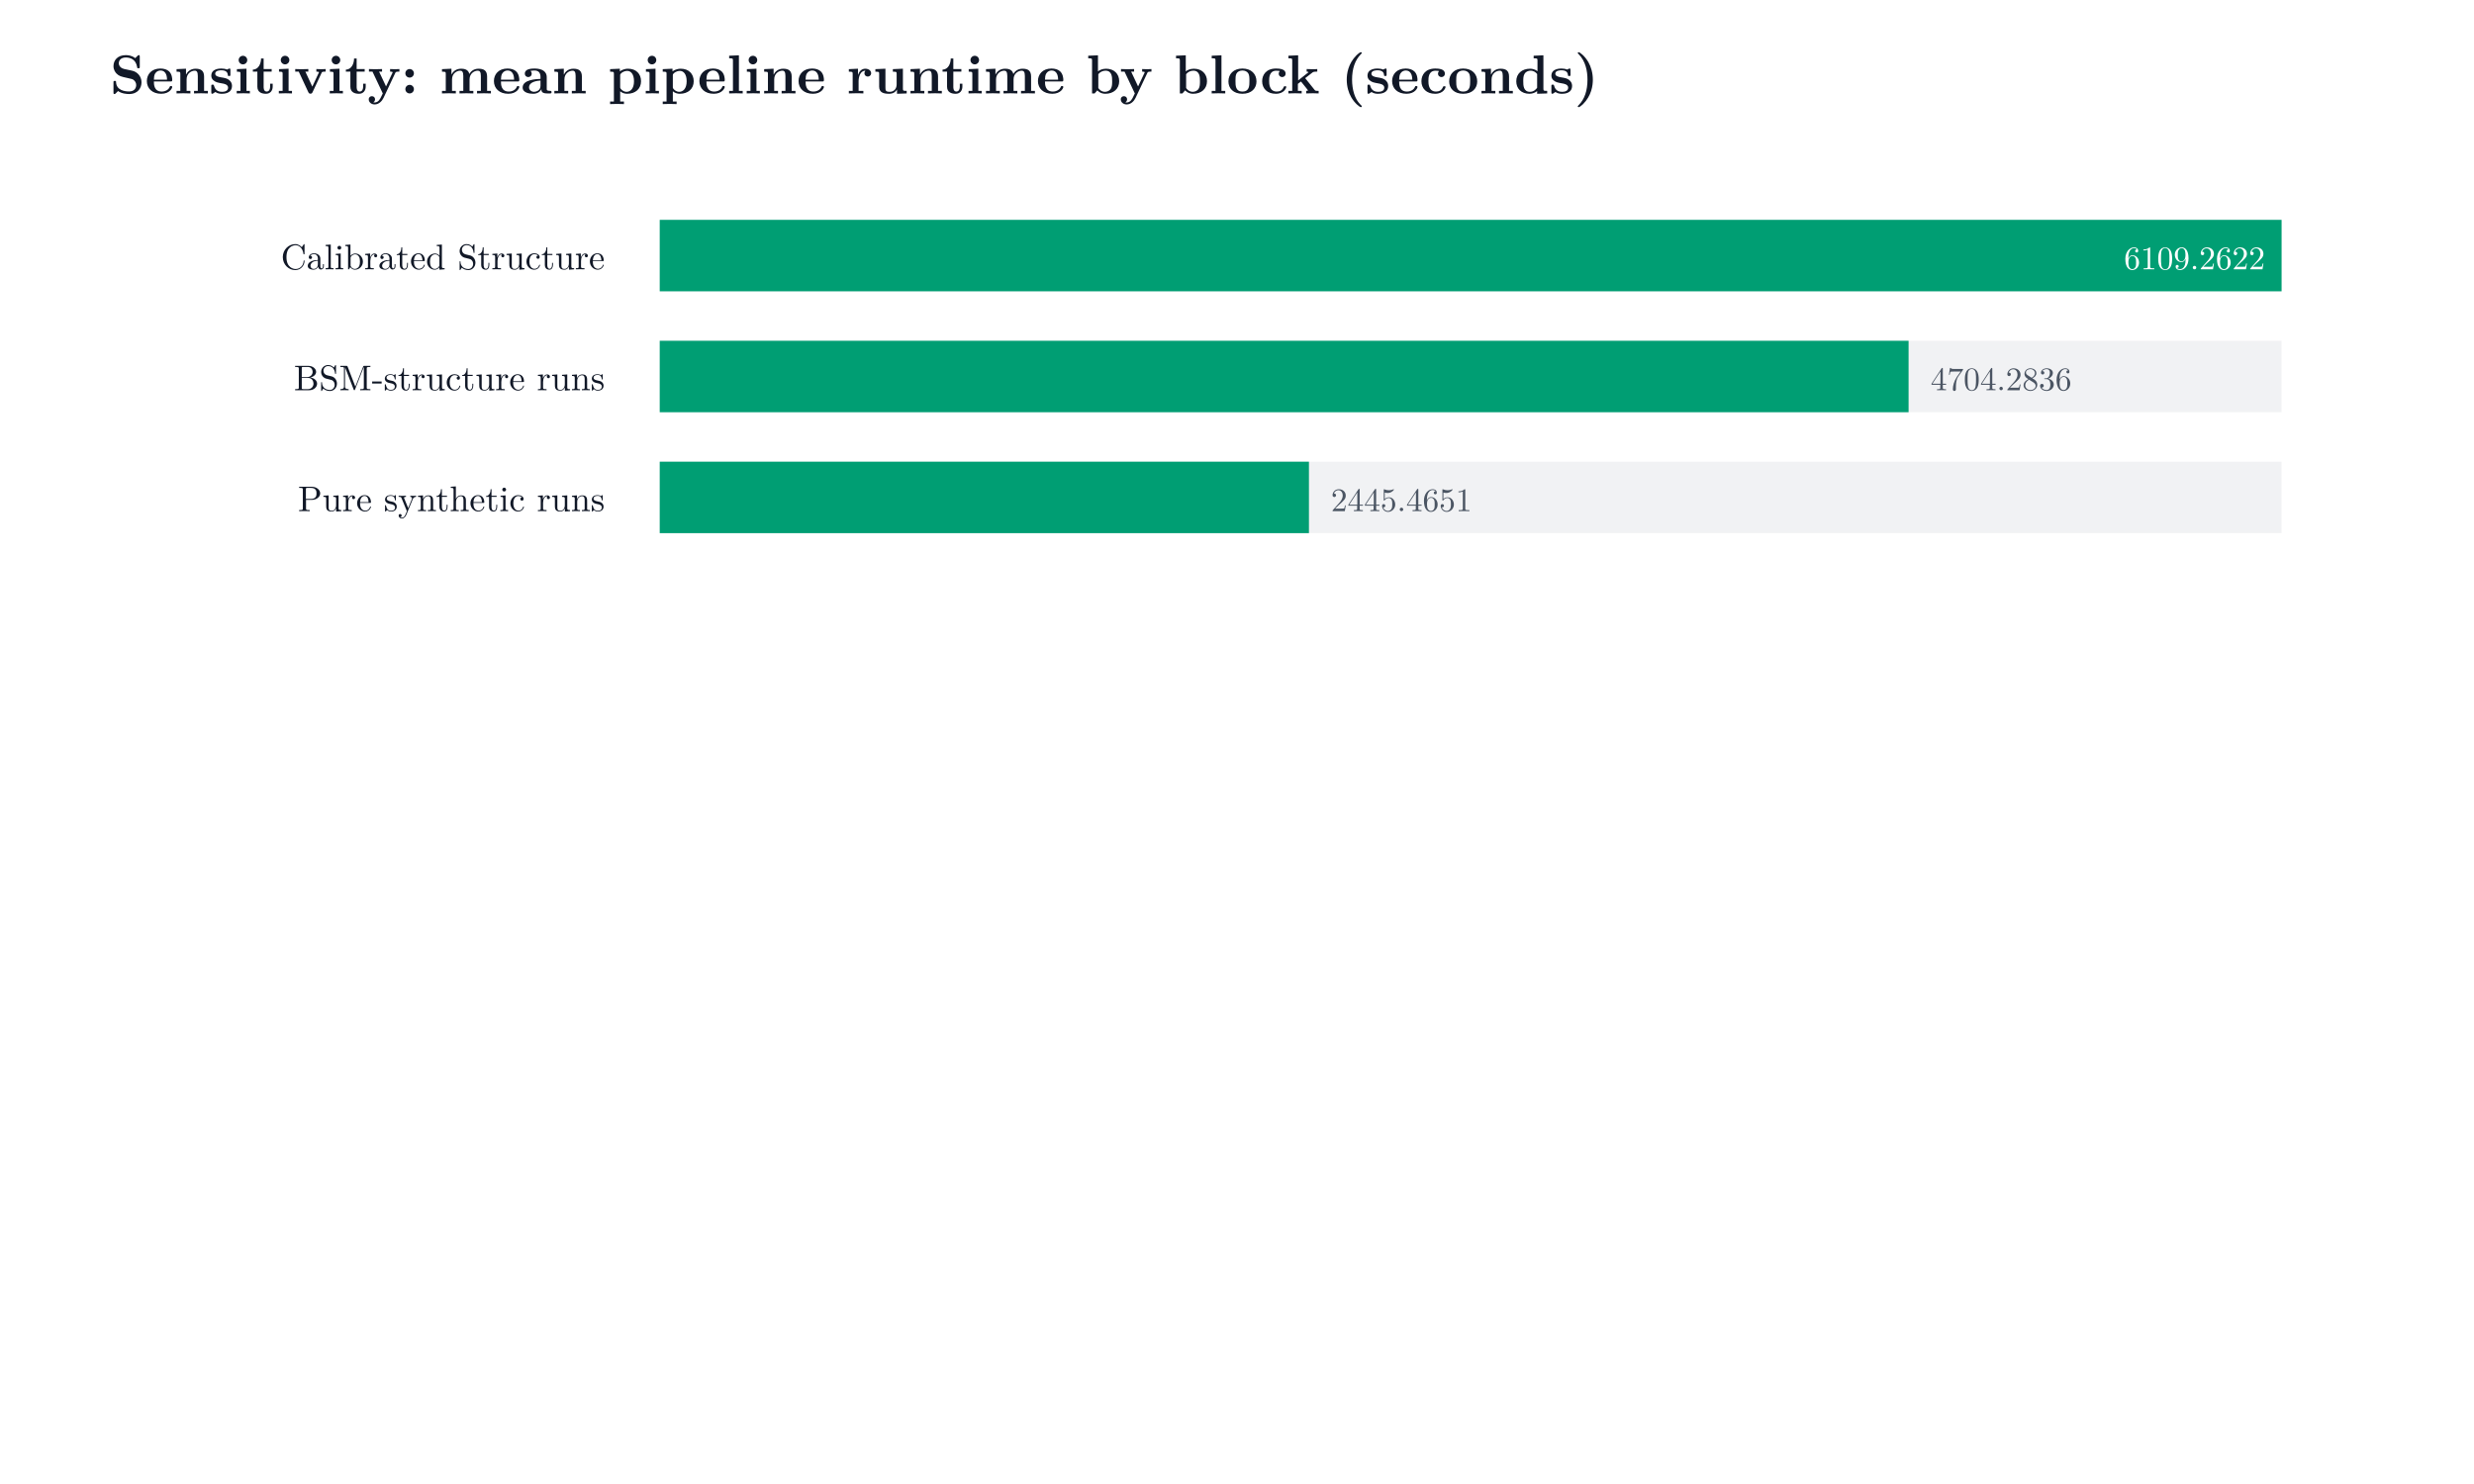
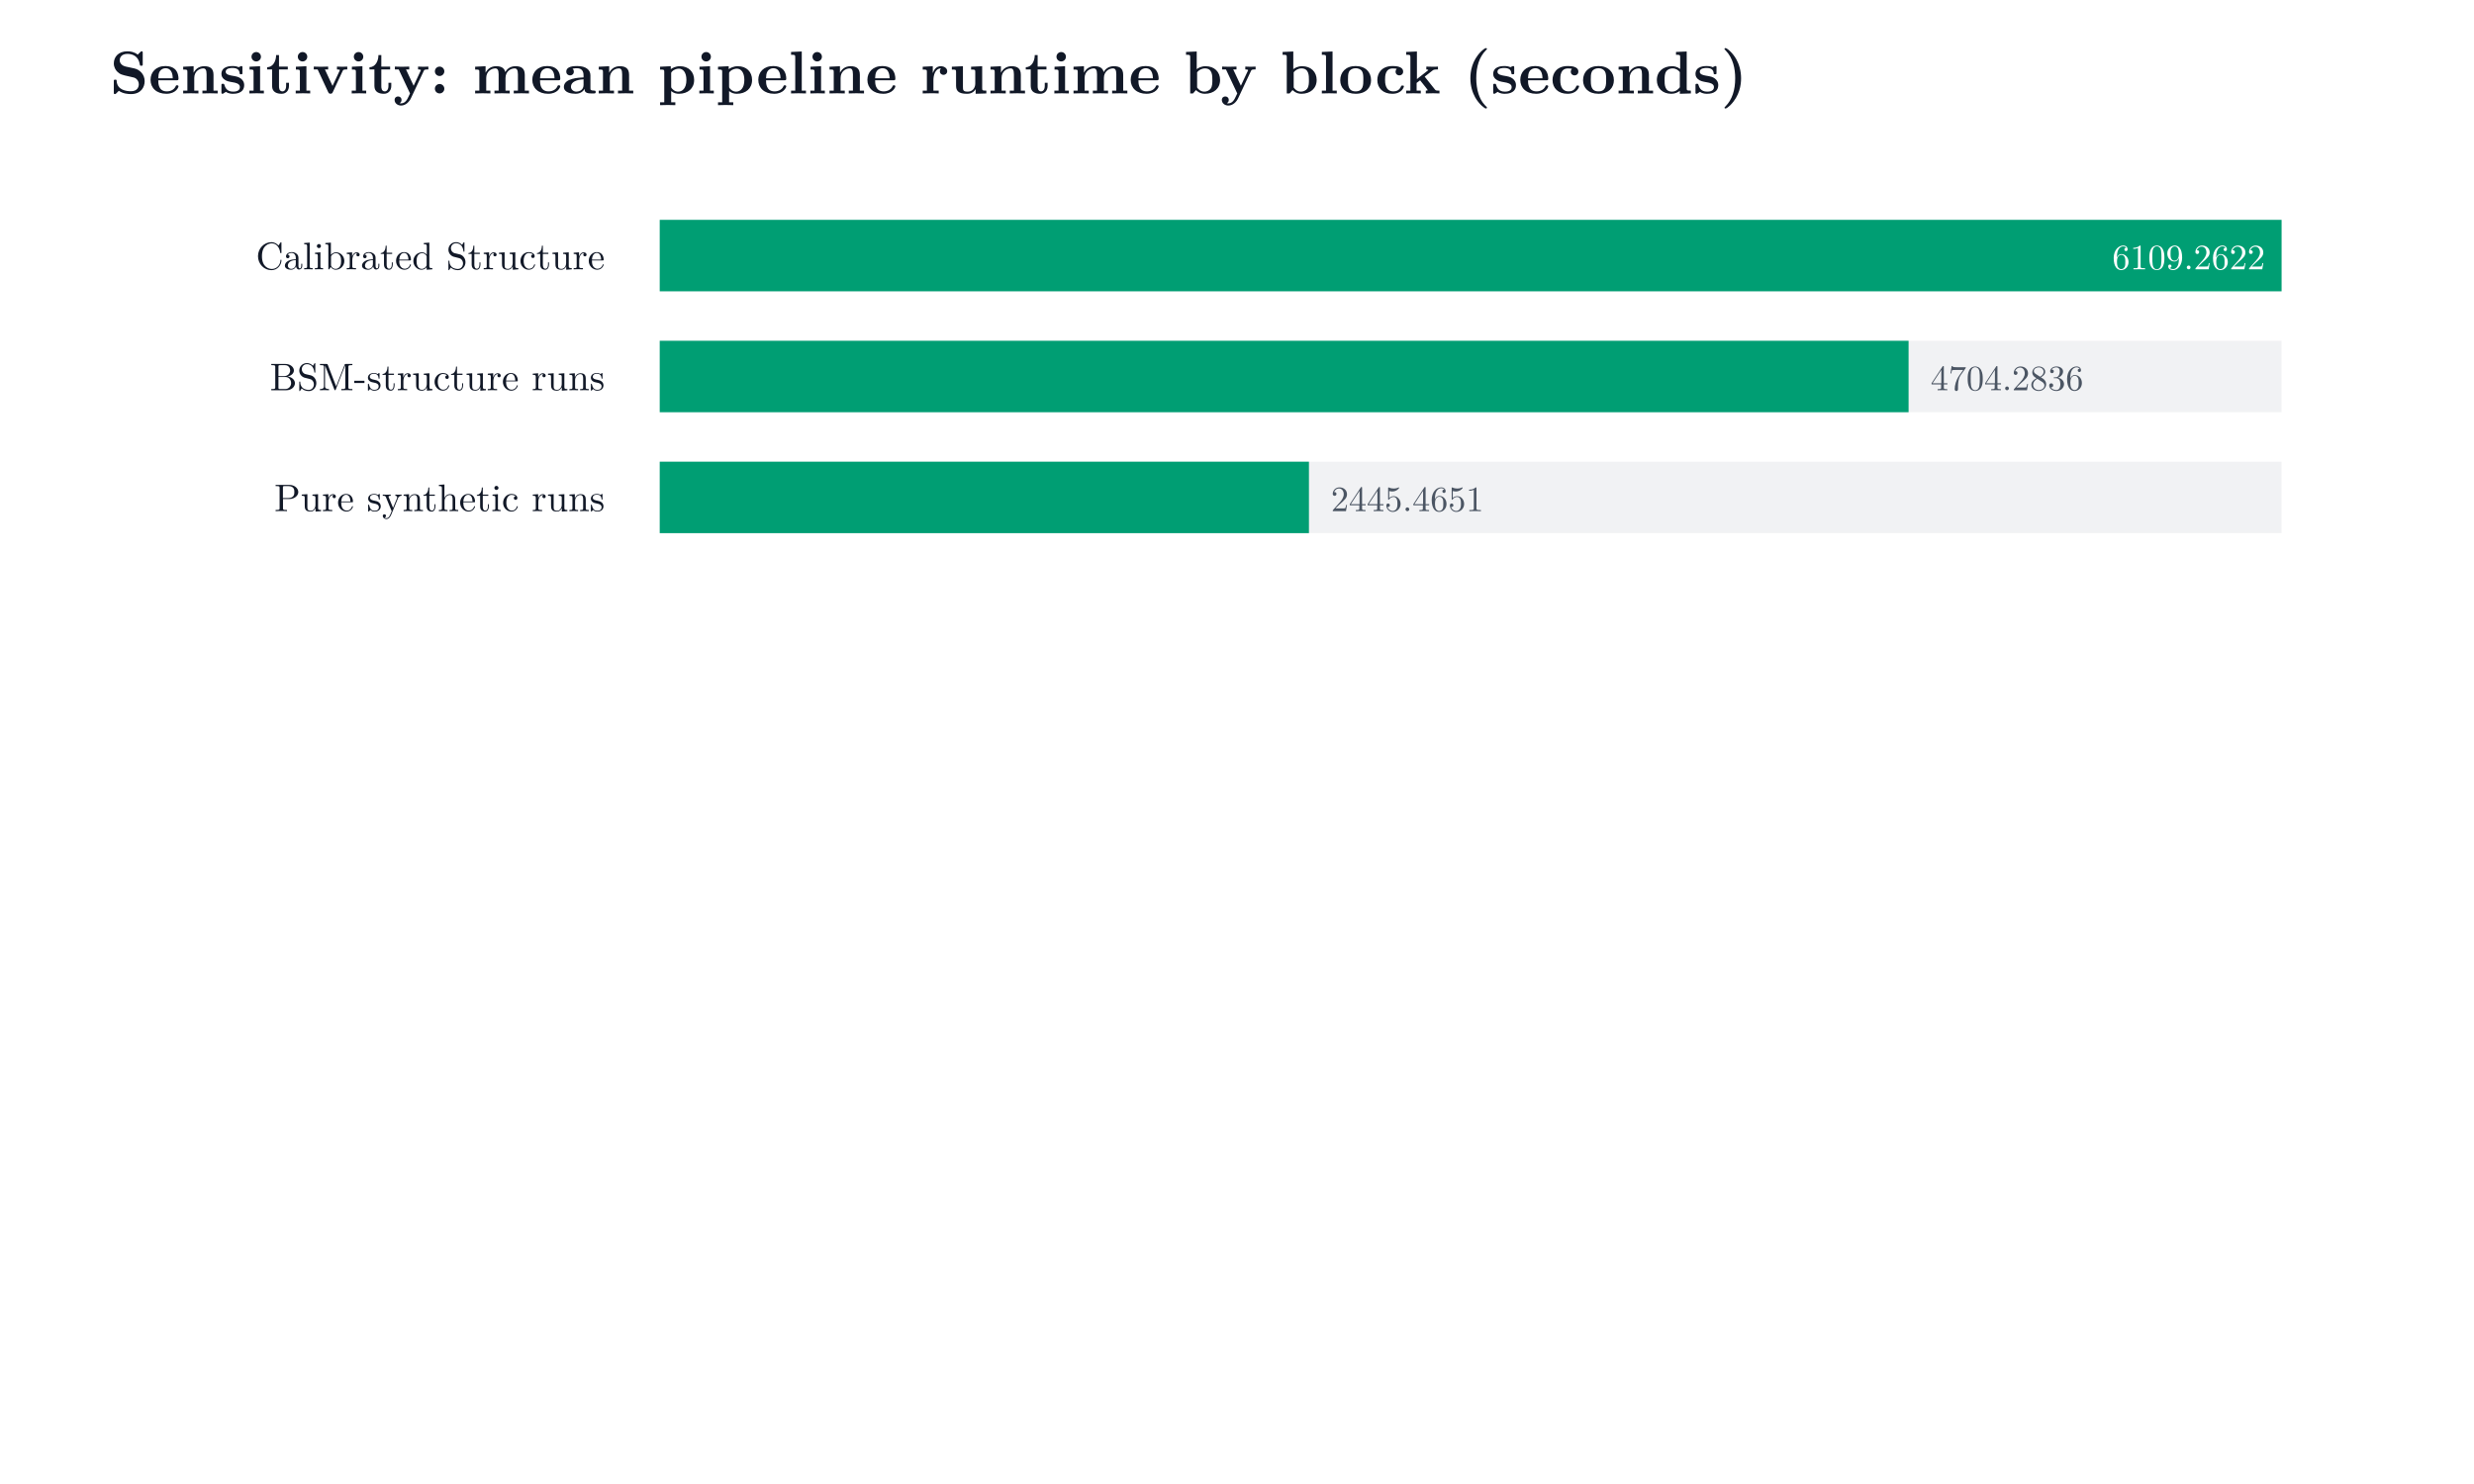
<svg xmlns="http://www.w3.org/2000/svg" width="900" height="540" viewBox="0 0 900 540">
  <rect width="100%" height="100%" fill="#ffffff" />
-   <text x="40" y="34" font-family="'CMU Serif', 'Computer Modern', 'Latin Modern Roman', Georgia, serif" font-size="20" font-weight="700" fill="#111827">Sensitivity: mean pipeline runtime by block (seconds)</text>
-   <text x="220" y="98" text-anchor="end" font-family="'CMU Serif', 'Computer Modern', 'Latin Modern Roman', Georgia, serif" font-size="13" fill="#111827">Calibrated Structure</text>
+   <text x="40" y="34" font-family="'CMU Serif', 'Computer Modern', 'Latin Modern Roman', Georgia, serif" font-size="22" font-weight="700" fill="#111827">Sensitivity: mean pipeline runtime by block (seconds)</text>
+   <text x="220" y="98" text-anchor="end" font-family="'CMU Serif', 'Computer Modern', 'Latin Modern Roman', Georgia, serif" font-size="14" fill="#111827">Calibrated Structure</text>
  <rect x="240" y="80" width="590" height="26" fill="#d1d5db" opacity="0.3" />
  <rect x="240" y="80" width="590.00" height="26" fill="#009E73" />
-   <text x="824.00" y="98" text-anchor="end" font-family="'CMU Serif', 'Computer Modern', 'Latin Modern Roman', Georgia, serif" font-size="12" fill="#ffffff">6109.2622</text>
-   <text x="220" y="142" text-anchor="end" font-family="'CMU Serif', 'Computer Modern', 'Latin Modern Roman', Georgia, serif" font-size="13" fill="#111827">BSM-structure runs</text>
+   <text x="824.00" y="98" text-anchor="end" font-family="'CMU Serif', 'Computer Modern', 'Latin Modern Roman', Georgia, serif" font-size="13" fill="#ffffff">6109.2622</text>
+   <text x="220" y="142" text-anchor="end" font-family="'CMU Serif', 'Computer Modern', 'Latin Modern Roman', Georgia, serif" font-size="14" fill="#111827">BSM-structure runs</text>
  <rect x="240" y="124" width="590" height="26" fill="#d1d5db" opacity="0.3" />
  <rect x="240" y="124" width="454.31" height="26" fill="#009E73" />
-   <text x="702.31" y="142" font-family="'CMU Serif', 'Computer Modern', 'Latin Modern Roman', Georgia, serif" font-size="12" fill="#4b5563">4704.2836</text>
-   <text x="220" y="186" text-anchor="end" font-family="'CMU Serif', 'Computer Modern', 'Latin Modern Roman', Georgia, serif" font-size="13" fill="#111827">Pure synthetic runs</text>
+   <text x="702.31" y="142" font-family="'CMU Serif', 'Computer Modern', 'Latin Modern Roman', Georgia, serif" font-size="13" fill="#4b5563">4704.2836</text>
+   <text x="220" y="186" text-anchor="end" font-family="'CMU Serif', 'Computer Modern', 'Latin Modern Roman', Georgia, serif" font-size="14" fill="#111827">Pure synthetic runs</text>
  <rect x="240" y="168" width="590" height="26" fill="#d1d5db" opacity="0.3" />
  <rect x="240" y="168" width="236.17" height="26" fill="#009E73" />
-   <text x="484.17" y="186" font-family="'CMU Serif', 'Computer Modern', 'Latin Modern Roman', Georgia, serif" font-size="12" fill="#4b5563">2445.4651</text>
+   <text x="484.17" y="186" font-family="'CMU Serif', 'Computer Modern', 'Latin Modern Roman', Georgia, serif" font-size="13" fill="#4b5563">2445.4651</text>
</svg>
